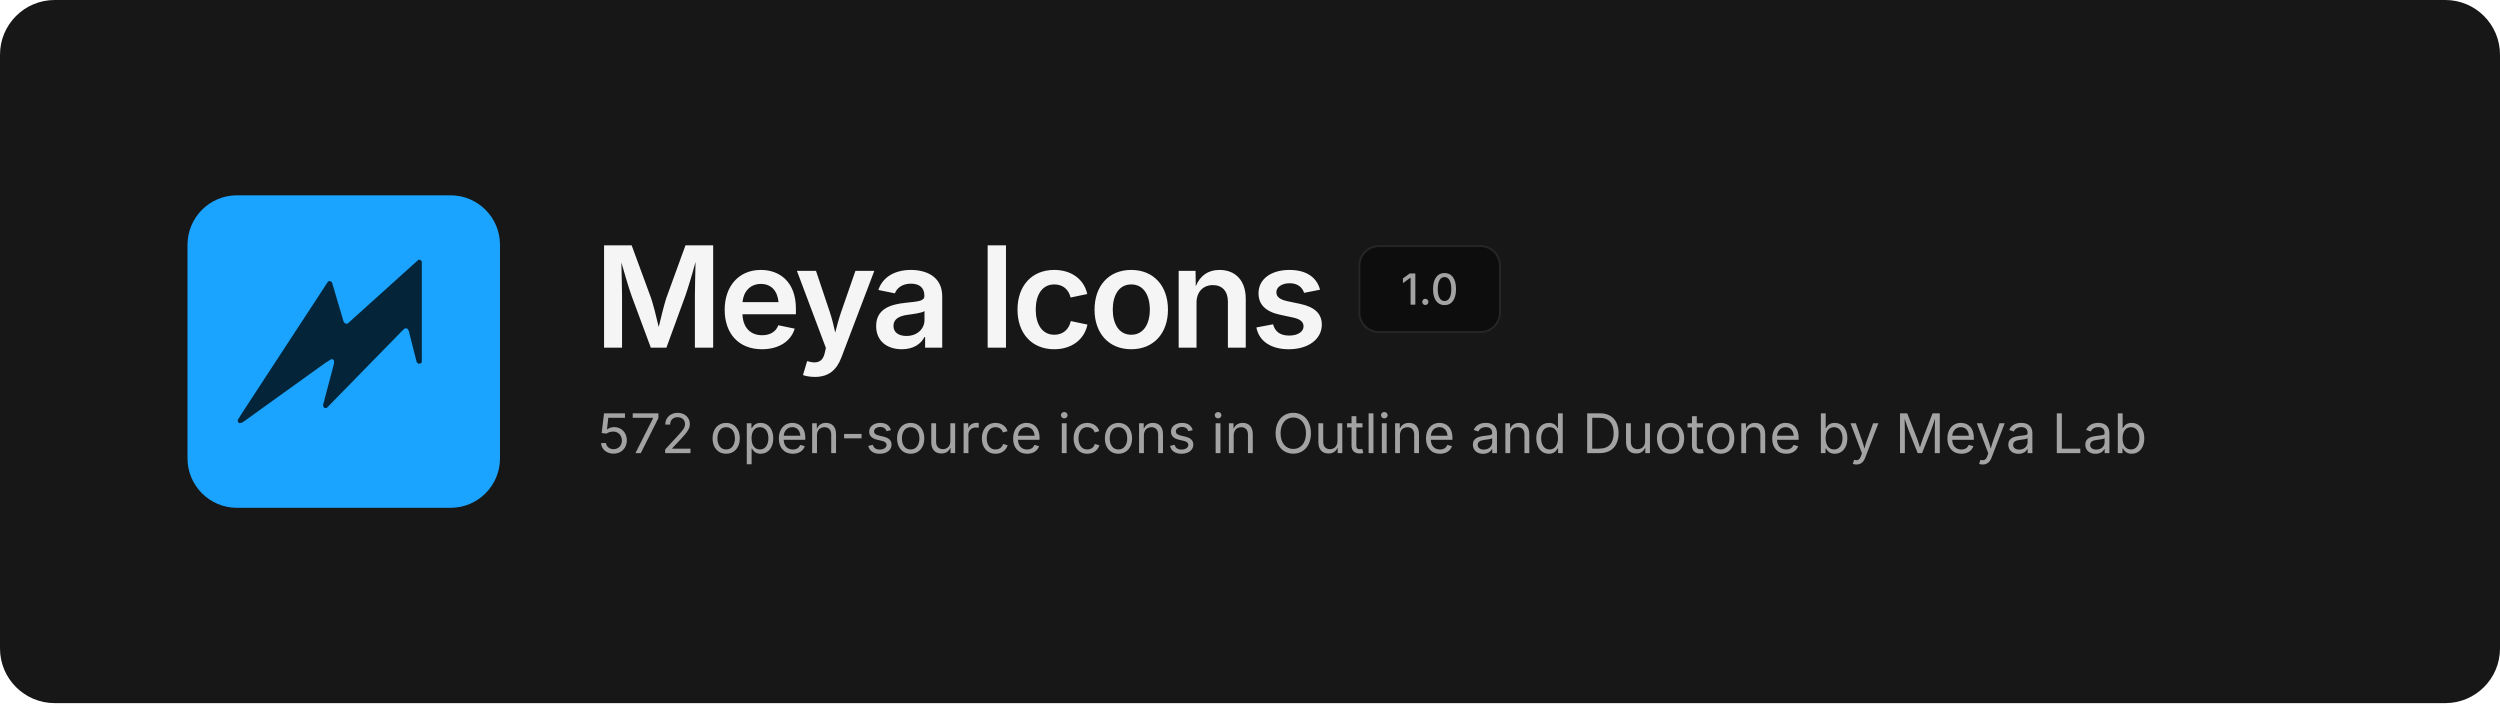
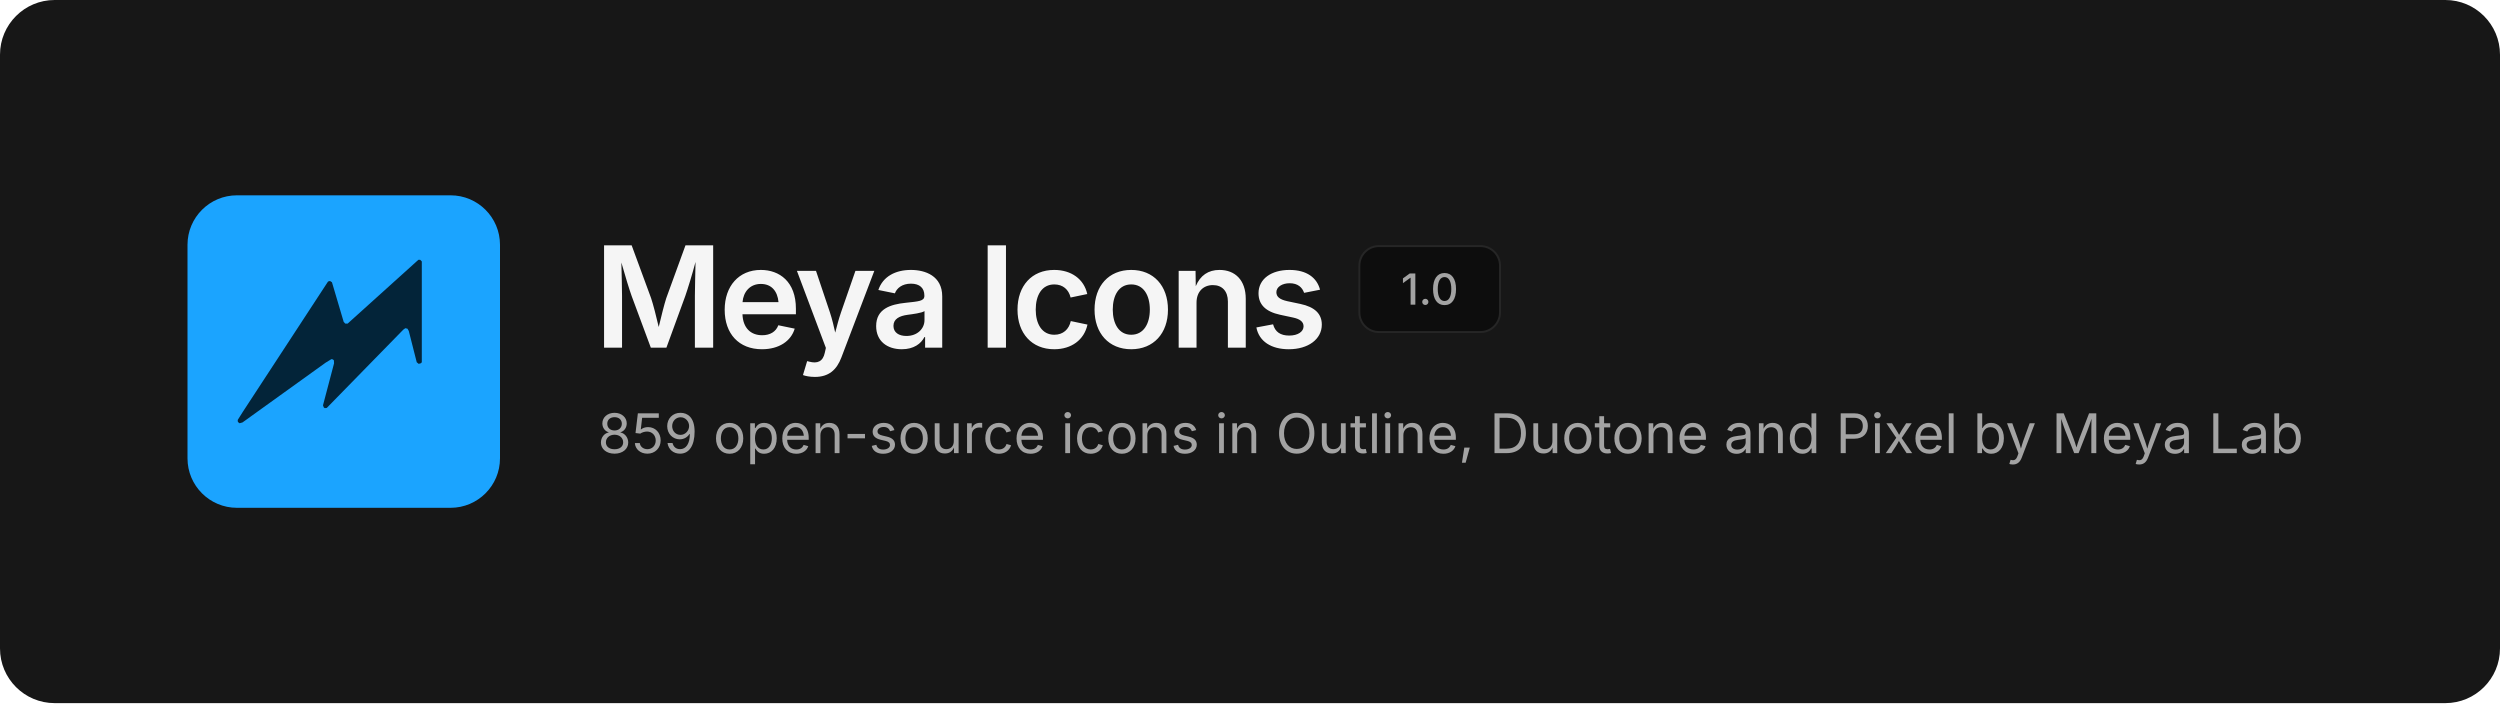
<svg xmlns="http://www.w3.org/2000/svg" width="1280" height="360" viewBox="0 0 1280 360" fill="none">
  <rect width="1280" height="360" rx="28" fill="#171717" />
  <svg x="96" y="100" width="160" height="160" viewBox="0 0 480 480">
    <rect width="480" height="480" rx="76" fill="#1BA4FF" />
    <path d="M354.6 99.1 L357.4 99.1 L359.9 101.6 L359.9 256.4 L358.6 257.9 L355.1 258.9 L352.1 256.4 L339.9 208.4 L337.9 204.9 L334.6 204.1 L331.4 206.4 L213.9 326.6 L210.9 326.9 L209.4 325.9 L208.1 322.6 L225.1 258.1 L224.9 253.6 L223.4 252.1 L221.1 251.6 L212.1 257.1 L84.4 348.9 L79.9 350.1 L77.4 348.1 L77.1 345.1 L85.1 332.4 L215.9 132.4 L218.9 131.6 L221.9 133.6 L239.9 194.4 L242.4 197.1 L245.9 197.1Z" fill="#032439" />
  </svg>
  <text x="304" y="178" font-family="Inter, -apple-system, 'Segoe UI', Helvetica, Arial, sans-serif" font-size="72" font-weight="600" letter-spacing="-2.5" fill="#F5F5F5">Meya Icons</text>
  <rect x="696" y="126" width="72" height="44" rx="10" fill="#0D0D0D" stroke="#262626" />
  <text x="732" y="156" text-anchor="middle" font-family="Inter, -apple-system, 'Segoe UI', Helvetica, Arial, sans-serif" font-size="22" font-weight="500" fill="#A3A3A3">1.0</text>
-   <text x="306" y="232" font-family="Inter, -apple-system, 'Segoe UI', Helvetica, Arial, sans-serif" font-size="28" fill="#A3A3A3">572 open-source icons in Outline and Duotone by Meya Lab</text>
+   <text x="306" y="232" font-family="Inter, -apple-system, 'Segoe UI', Helvetica, Arial, sans-serif" font-size="28" fill="#A3A3A3">859 open-source icons in Outline, Duotone and Pixel by Meya Lab</text>
</svg>
